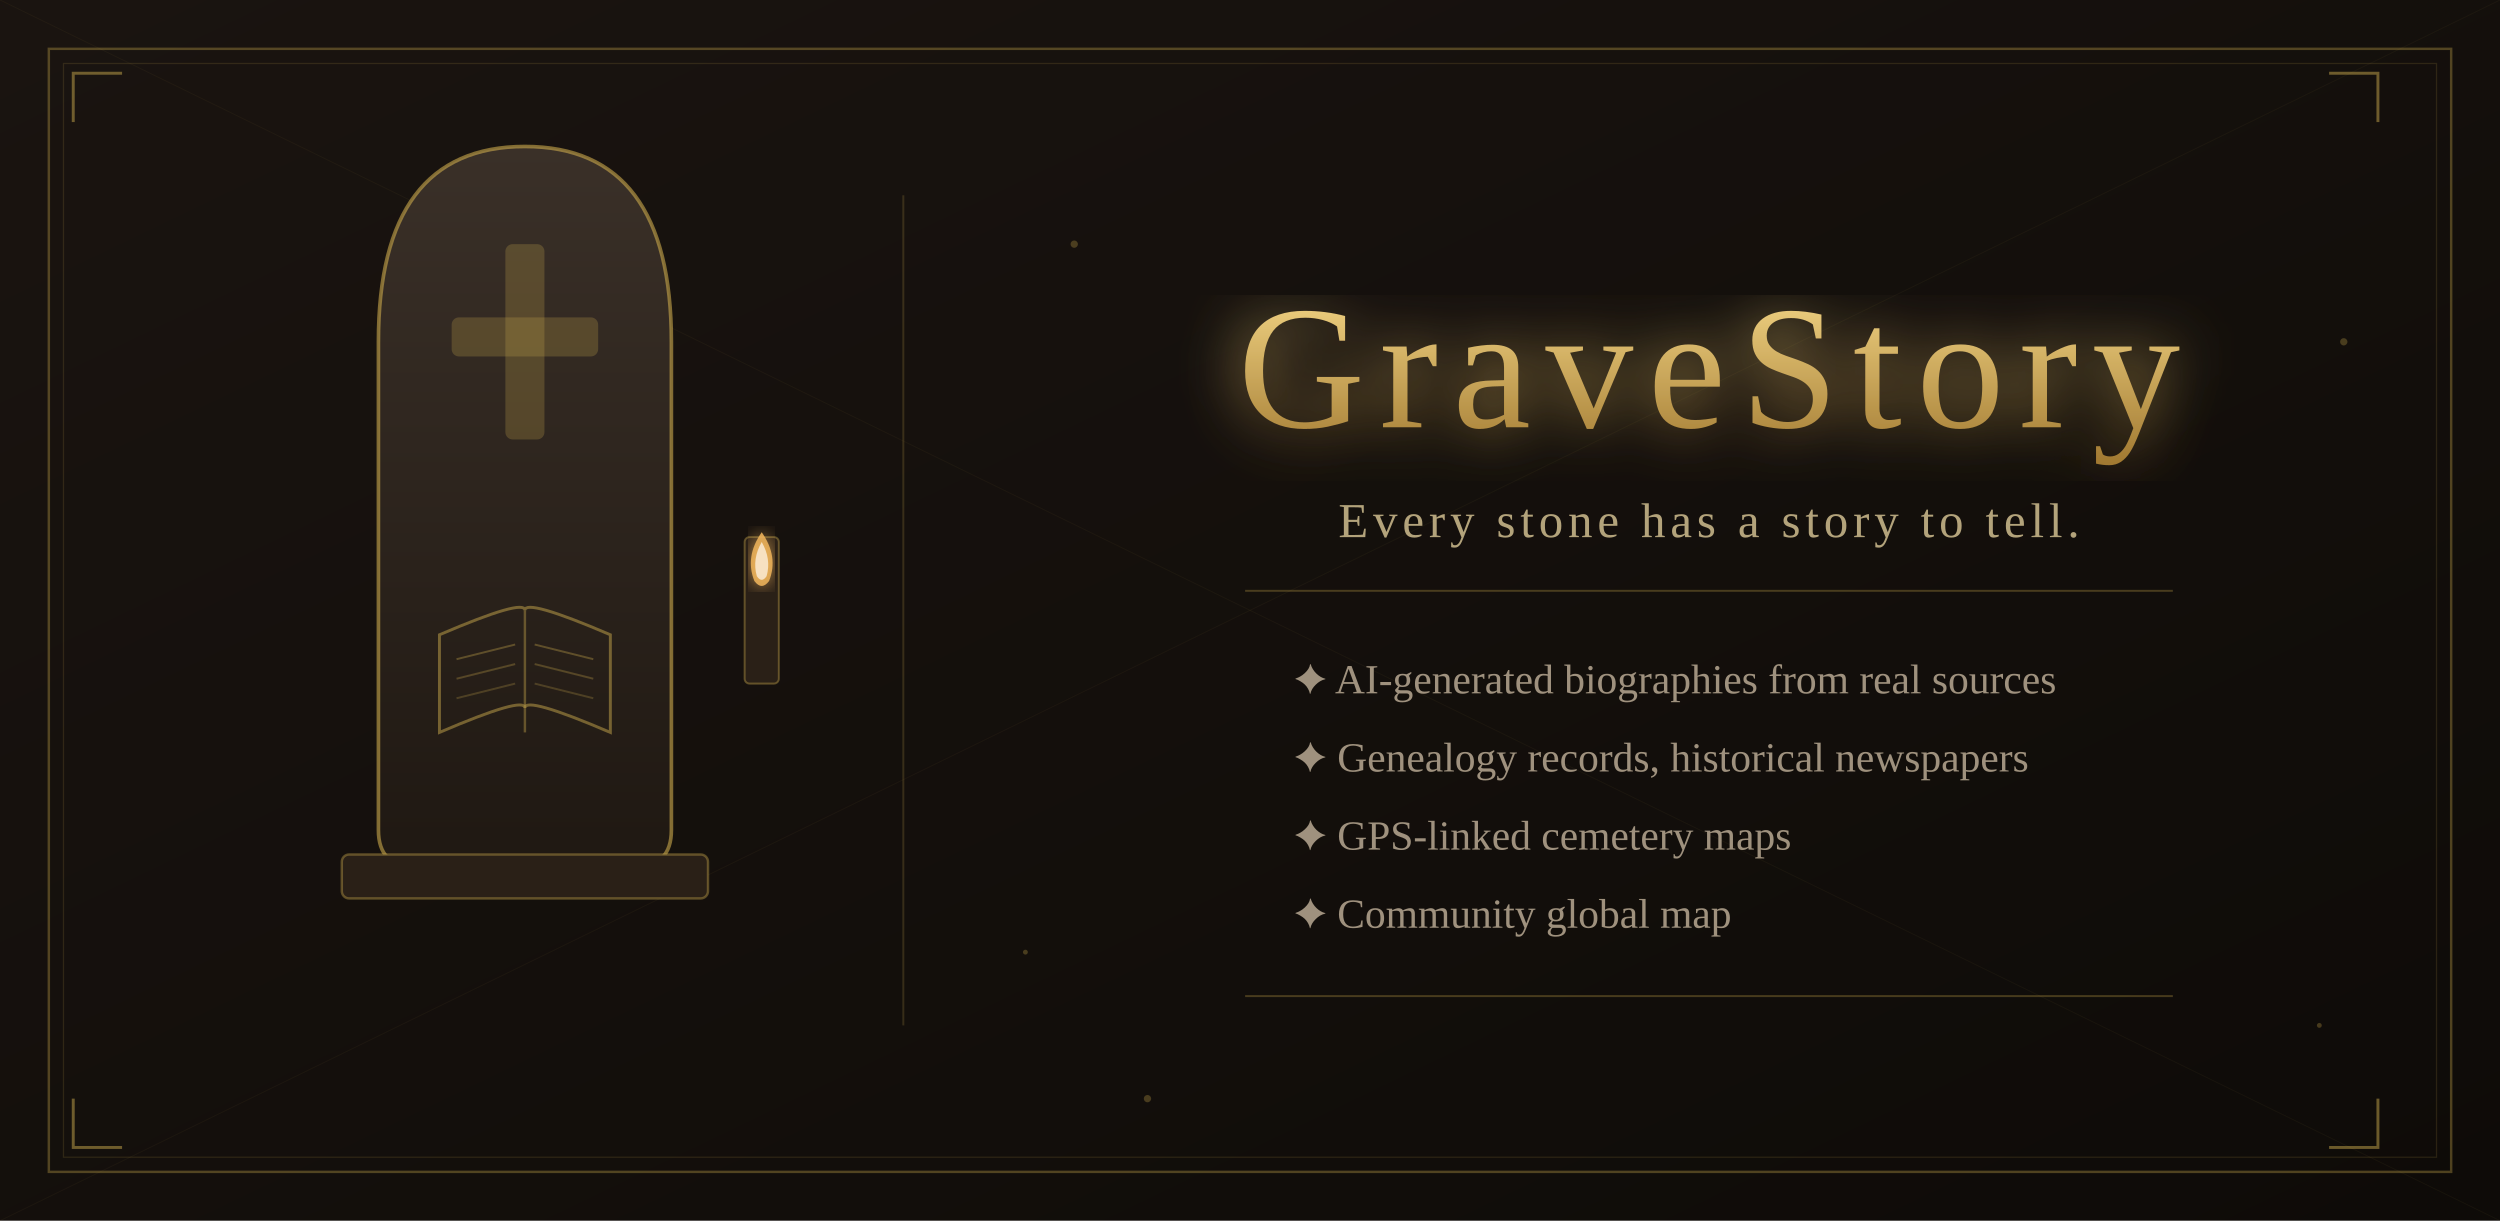
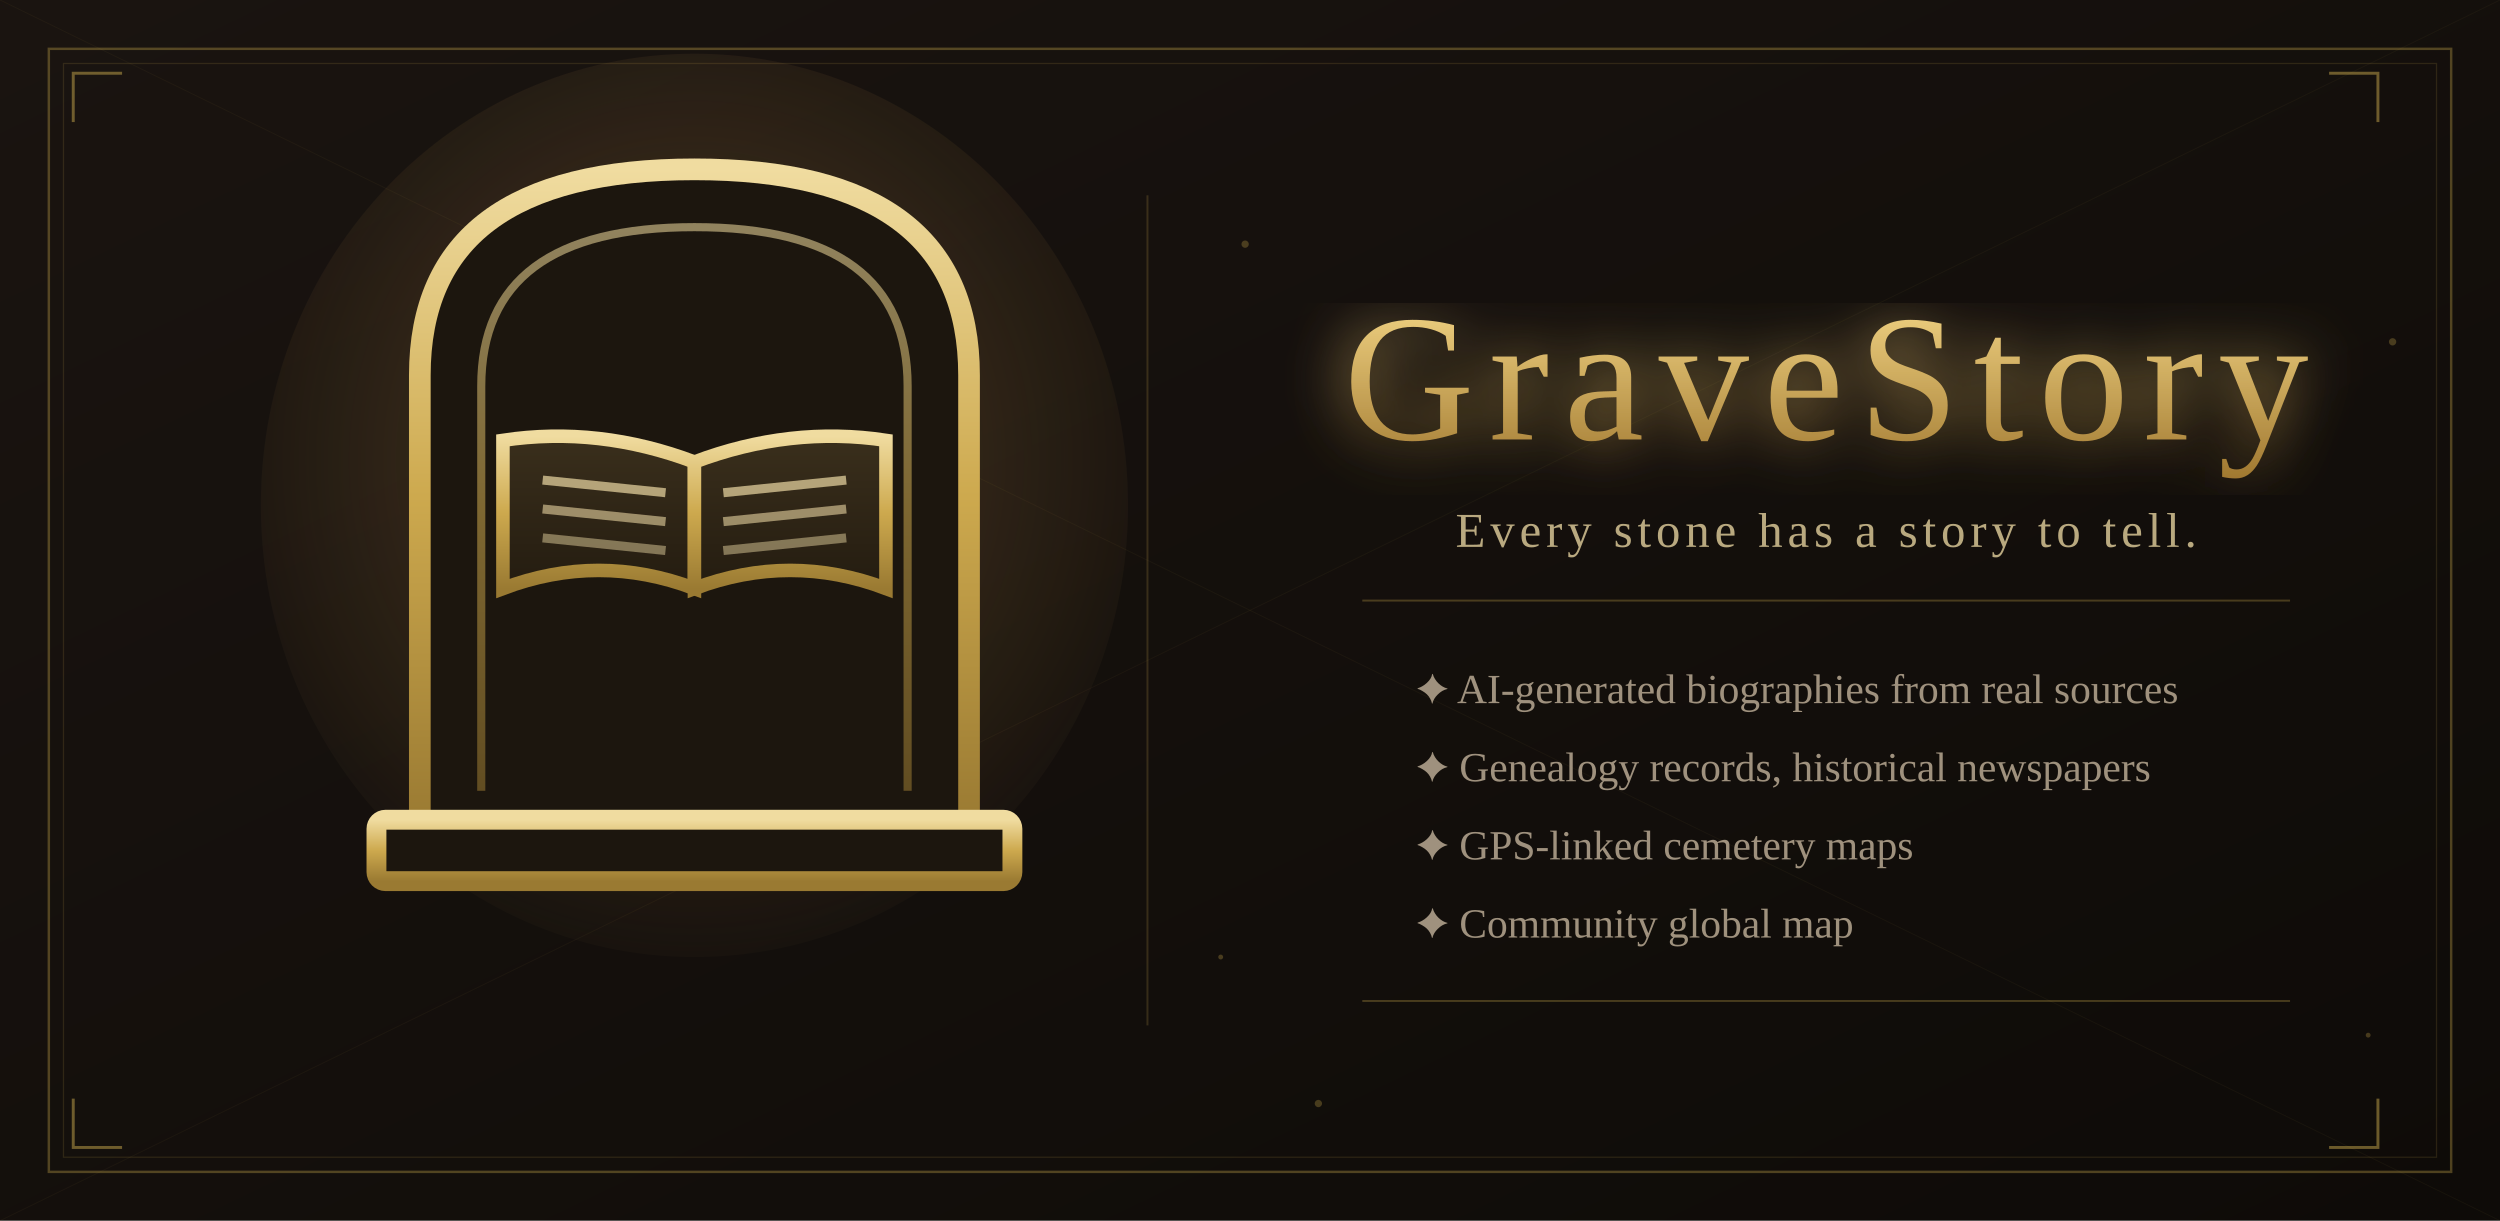
<svg xmlns="http://www.w3.org/2000/svg" viewBox="0 0 1024 500" width="1024" height="500">
  <defs>
    <linearGradient id="bg" x1="0" y1="0" x2="1" y2="1">
      <stop offset="0%" stop-color="#1a1410" />
      <stop offset="100%" stop-color="#0e0b08" />
    </linearGradient>
    <linearGradient id="goldGlow" x1="0" y1="0" x2="0" y2="1">
      <stop offset="0%" stop-color="#e8c97a" />
      <stop offset="100%" stop-color="#a07830" />
    </linearGradient>
-     <linearGradient id="stoneGrad" x1="0" y1="0" x2="0" y2="1">
-       <stop offset="0%" stop-color="#3a3028" />
-       <stop offset="100%" stop-color="#1f1812" />
+     <linearGradient id="iconGold" x1="0" y1="0" x2="0" y2="1">
+       <stop offset="0" stop-color="#f0dca0" />
+       <stop offset="0.5" stop-color="#cda94e" />
+       <stop offset="1" stop-color="#9a7a32" />
    </linearGradient>
-     <filter id="glow">
-       <feGaussianBlur stdDeviation="4" result="blur" />
-       <feMerge>
-         <feMergeNode in="blur" />
-         <feMergeNode in="SourceGraphic" />
-       </feMerge>
-     </filter>
+     <linearGradient id="iconPage" x1="0" y1="0" x2="0" y2="1">
+       <stop offset="0" stop-color="#3a2f1c" />
+       <stop offset="1" stop-color="#241c10" />
+     </linearGradient>
+     <radialGradient id="iconHalo" cx="0.5" cy="0.45" r="0.6">
+       <stop offset="0" stop-color="#f2d79a" stop-opacity="0.34" />
+       <stop offset="0.45" stop-color="#f2b65c" stop-opacity="0.14" />
+       <stop offset="1" stop-color="#f2b65c" stop-opacity="0" />
+     </radialGradient>
    <filter id="softGlow">
      <feGaussianBlur stdDeviation="12" result="blur" />
      <feMerge>
        <feMergeNode in="blur" />
        <feMergeNode in="SourceGraphic" />
      </feMerge>
    </filter>
  </defs>
  <rect width="1024" height="500" fill="url(#bg)" />
  <line x1="0" y1="0" x2="1024" y2="500" stroke="#c9a84c" stroke-width="0.3" stroke-opacity="0.06" />
  <line x1="1024" y1="0" x2="0" y2="500" stroke="#c9a84c" stroke-width="0.3" stroke-opacity="0.06" />
  <rect x="20" y="20" width="984" height="460" fill="none" stroke="#c9a84c" stroke-width="1" stroke-opacity="0.35" />
  <rect x="26" y="26" width="972" height="448" fill="none" stroke="#c9a84c" stroke-width="0.5" stroke-opacity="0.15" />
  <g stroke="#c9a84c" stroke-width="1.2" stroke-opacity="0.5" fill="none">
    <path d="M30 50 L30 30 L50 30" />
    <path d="M974 50 L974 30 L954 30" />
    <path d="M30 450 L30 470 L50 470" />
    <path d="M974 450 L974 470 L954 470" />
  </g>
-   <g transform="translate(155, 60)">
-     <path d="M0,80 Q0,0 60,0 Q120,0 120,80 L120,280 Q120,295 105,295 L15,295 Q0,295 0,280 Z" fill="url(#stoneGrad)" stroke="#c9a84c" stroke-width="1.5" stroke-opacity="0.6" />
-     <rect x="-15" y="290" width="150" height="18" rx="3" fill="#2a2017" stroke="#c9a84c" stroke-width="1" stroke-opacity="0.4" />
-     <rect x="52" y="40" width="16" height="80" rx="3" fill="#c9a84c" fill-opacity="0.25" />
-     <rect x="30" y="70" width="60" height="16" rx="3" fill="#c9a84c" fill-opacity="0.25" />
-     <path d="M25,200 Q60,185 60,190 Q60,185 95,200 L95,240 Q60,225 60,230 Q60,225 25,240 Z" fill="none" stroke="#c9a84c" stroke-width="1.2" stroke-opacity="0.5" />
-     <line x1="60" y1="190" x2="60" y2="240" stroke="#c9a84c" stroke-width="1" stroke-opacity="0.4" />
-     <line x1="32" y1="210" x2="56" y2="204" stroke="#c9a84c" stroke-width="0.8" stroke-opacity="0.35" />
-     <line x1="32" y1="218" x2="56" y2="212" stroke="#c9a84c" stroke-width="0.8" stroke-opacity="0.3" />
-     <line x1="32" y1="226" x2="56" y2="220" stroke="#c9a84c" stroke-width="0.8" stroke-opacity="0.25" />
-     <line x1="64" y1="204" x2="88" y2="210" stroke="#c9a84c" stroke-width="0.8" stroke-opacity="0.35" />
-     <line x1="64" y1="212" x2="88" y2="218" stroke="#c9a84c" stroke-width="0.8" stroke-opacity="0.3" />
-     <line x1="64" y1="220" x2="88" y2="226" stroke="#c9a84c" stroke-width="0.8" stroke-opacity="0.25" />
+   <g transform="translate(95, 22) scale(0.74)">
+     <ellipse cx="256" cy="250" rx="240" ry="250" fill="url(#iconHalo)" />
+     <path d="M104 426 L104 178 Q104 64 256 64 Q408 64 408 178 L408 426 Z" fill="#1c160e" stroke="url(#iconGold)" stroke-width="12" />
+     <path d="M138 408 L138 184 Q138 96 256 96 Q374 96 374 184 L374 408" fill="none" stroke="url(#iconGold)" stroke-width="4.5" stroke-opacity="0.55" />
+     <path d="M150 214 L150 296 Q203 276 256 296 L256 226 Q203 206 150 214 Z" fill="url(#iconPage)" stroke="url(#iconGold)" stroke-width="7.5" />
+     <path d="M256 226 Q309 206 362 214 L362 296 Q309 276 256 296 Z" fill="url(#iconPage)" stroke="url(#iconGold)" stroke-width="7.5" />
+     <line x1="256" y1="220" x2="256" y2="296" stroke="url(#iconGold)" stroke-width="5.5" stroke-opacity="0.9" />
+     <line x1="172" y1="236" x2="240" y2="243" stroke="#e8d4a0" stroke-width="5" stroke-opacity="0.72" />
+     <line x1="172" y1="252" x2="240" y2="259" stroke="#e8d4a0" stroke-width="5" stroke-opacity="0.6" />
+     <line x1="172" y1="268" x2="240" y2="275" stroke="#e8d4a0" stroke-width="5" stroke-opacity="0.48" />
+     <line x1="272" y1="243" x2="340" y2="236" stroke="#e8d4a0" stroke-width="5" stroke-opacity="0.72" />
+     <line x1="272" y1="259" x2="340" y2="252" stroke="#e8d4a0" stroke-width="5" stroke-opacity="0.6" />
+     <line x1="272" y1="275" x2="340" y2="268" stroke="#e8d4a0" stroke-width="5" stroke-opacity="0.48" />
+     <rect x="80" y="424" width="352" height="34" rx="5" fill="#1c160e" stroke="url(#iconGold)" stroke-width="11" />
  </g>
-   <g transform="translate(305, 220)">
-     <rect x="0" y="0" width="14" height="60" rx="2" fill="#2a2017" stroke="#c9a84c" stroke-width="0.8" stroke-opacity="0.4" />
-     <path d="M7,-2 Q14,8 10,18 Q7,22 4,18 Q0,8 7,-2 Z" fill="#f2b65c" fill-opacity="0.85" filter="url(#glow)" />
-     <path d="M7,2 Q11,9 9,16 Q7,19 5,16 Q3,9 7,2 Z" fill="#fff8ee" fill-opacity="0.7" />
+   <line x1="470" y1="80" x2="470" y2="420" stroke="#c9a84c" stroke-width="0.8" stroke-opacity="0.2" />
+   <text x="748" y="180" text-anchor="middle" font-family="Georgia, 'Times New Roman', serif" font-size="74" font-weight="400" letter-spacing="6" fill="url(#goldGlow)" filter="url(#softGlow)">GraveStory</text>
+   <text x="748" y="224" text-anchor="middle" font-family="Georgia, 'Times New Roman', serif" font-size="20" font-weight="400" letter-spacing="2" fill="#e8d4a0" fill-opacity="0.78">Every stone has a story to tell.</text>
+   <line x1="558" y1="246" x2="938" y2="246" stroke="#c9a84c" stroke-width="0.8" stroke-opacity="0.3" />
+   <g font-family="Georgia, 'Times New Roman', serif" font-size="17" fill="#b7a892" fill-opacity="0.85">
+     <text x="580" y="288">✦  AI-generated biographies from real sources</text>
+     <text x="580" y="320">✦  Genealogy records, historical newspapers</text>
+     <text x="580" y="352">✦  GPS-linked cemetery maps</text>
+     <text x="580" y="384">✦  Community global map</text>
  </g>
-   <line x1="370" y1="80" x2="370" y2="420" stroke="#c9a84c" stroke-width="0.8" stroke-opacity="0.2" />
-   <text x="700" y="175" text-anchor="middle" font-family="Georgia, 'Times New Roman', serif" font-size="72" font-weight="400" letter-spacing="6" fill="url(#goldGlow)" filter="url(#softGlow)">GraveStory</text>
-   <text x="700" y="220" text-anchor="middle" font-family="Georgia, 'Times New Roman', serif" font-size="20" font-weight="400" letter-spacing="2" fill="#e8d4a0" fill-opacity="0.75">Every stone has a story to tell.</text>
-   <line x1="510" y1="242" x2="890" y2="242" stroke="#c9a84c" stroke-width="0.8" stroke-opacity="0.3" />
-   <g font-family="Georgia, 'Times New Roman', serif" font-size="17" fill="#b7a892" fill-opacity="0.85">
-     <text x="530" y="284">✦  AI-generated biographies from real sources</text>
-     <text x="530" y="316">✦  Genealogy records, historical newspapers</text>
-     <text x="530" y="348">✦  GPS-linked cemetery maps</text>
-     <text x="530" y="380">✦  Community global map</text>
-   </g>
-   <line x1="510" y1="408" x2="890" y2="408" stroke="#c9a84c" stroke-width="0.8" stroke-opacity="0.3" />
+   <line x1="558" y1="410" x2="938" y2="410" stroke="#c9a84c" stroke-width="0.8" stroke-opacity="0.3" />
  <g fill="#c9a84c" fill-opacity="0.3">
-     <circle cx="440" cy="100" r="1.5" />
-     <circle cx="960" cy="140" r="1.5" />
-     <circle cx="420" cy="390" r="1" />
-     <circle cx="950" cy="420" r="1" />
-     <circle cx="470" cy="450" r="1.5" />
+     <circle cx="510" cy="100" r="1.5" />
+     <circle cx="980" cy="140" r="1.5" />
+     <circle cx="500" cy="392" r="1" />
+     <circle cx="970" cy="424" r="1" />
+     <circle cx="540" cy="452" r="1.5" />
  </g>
</svg>
